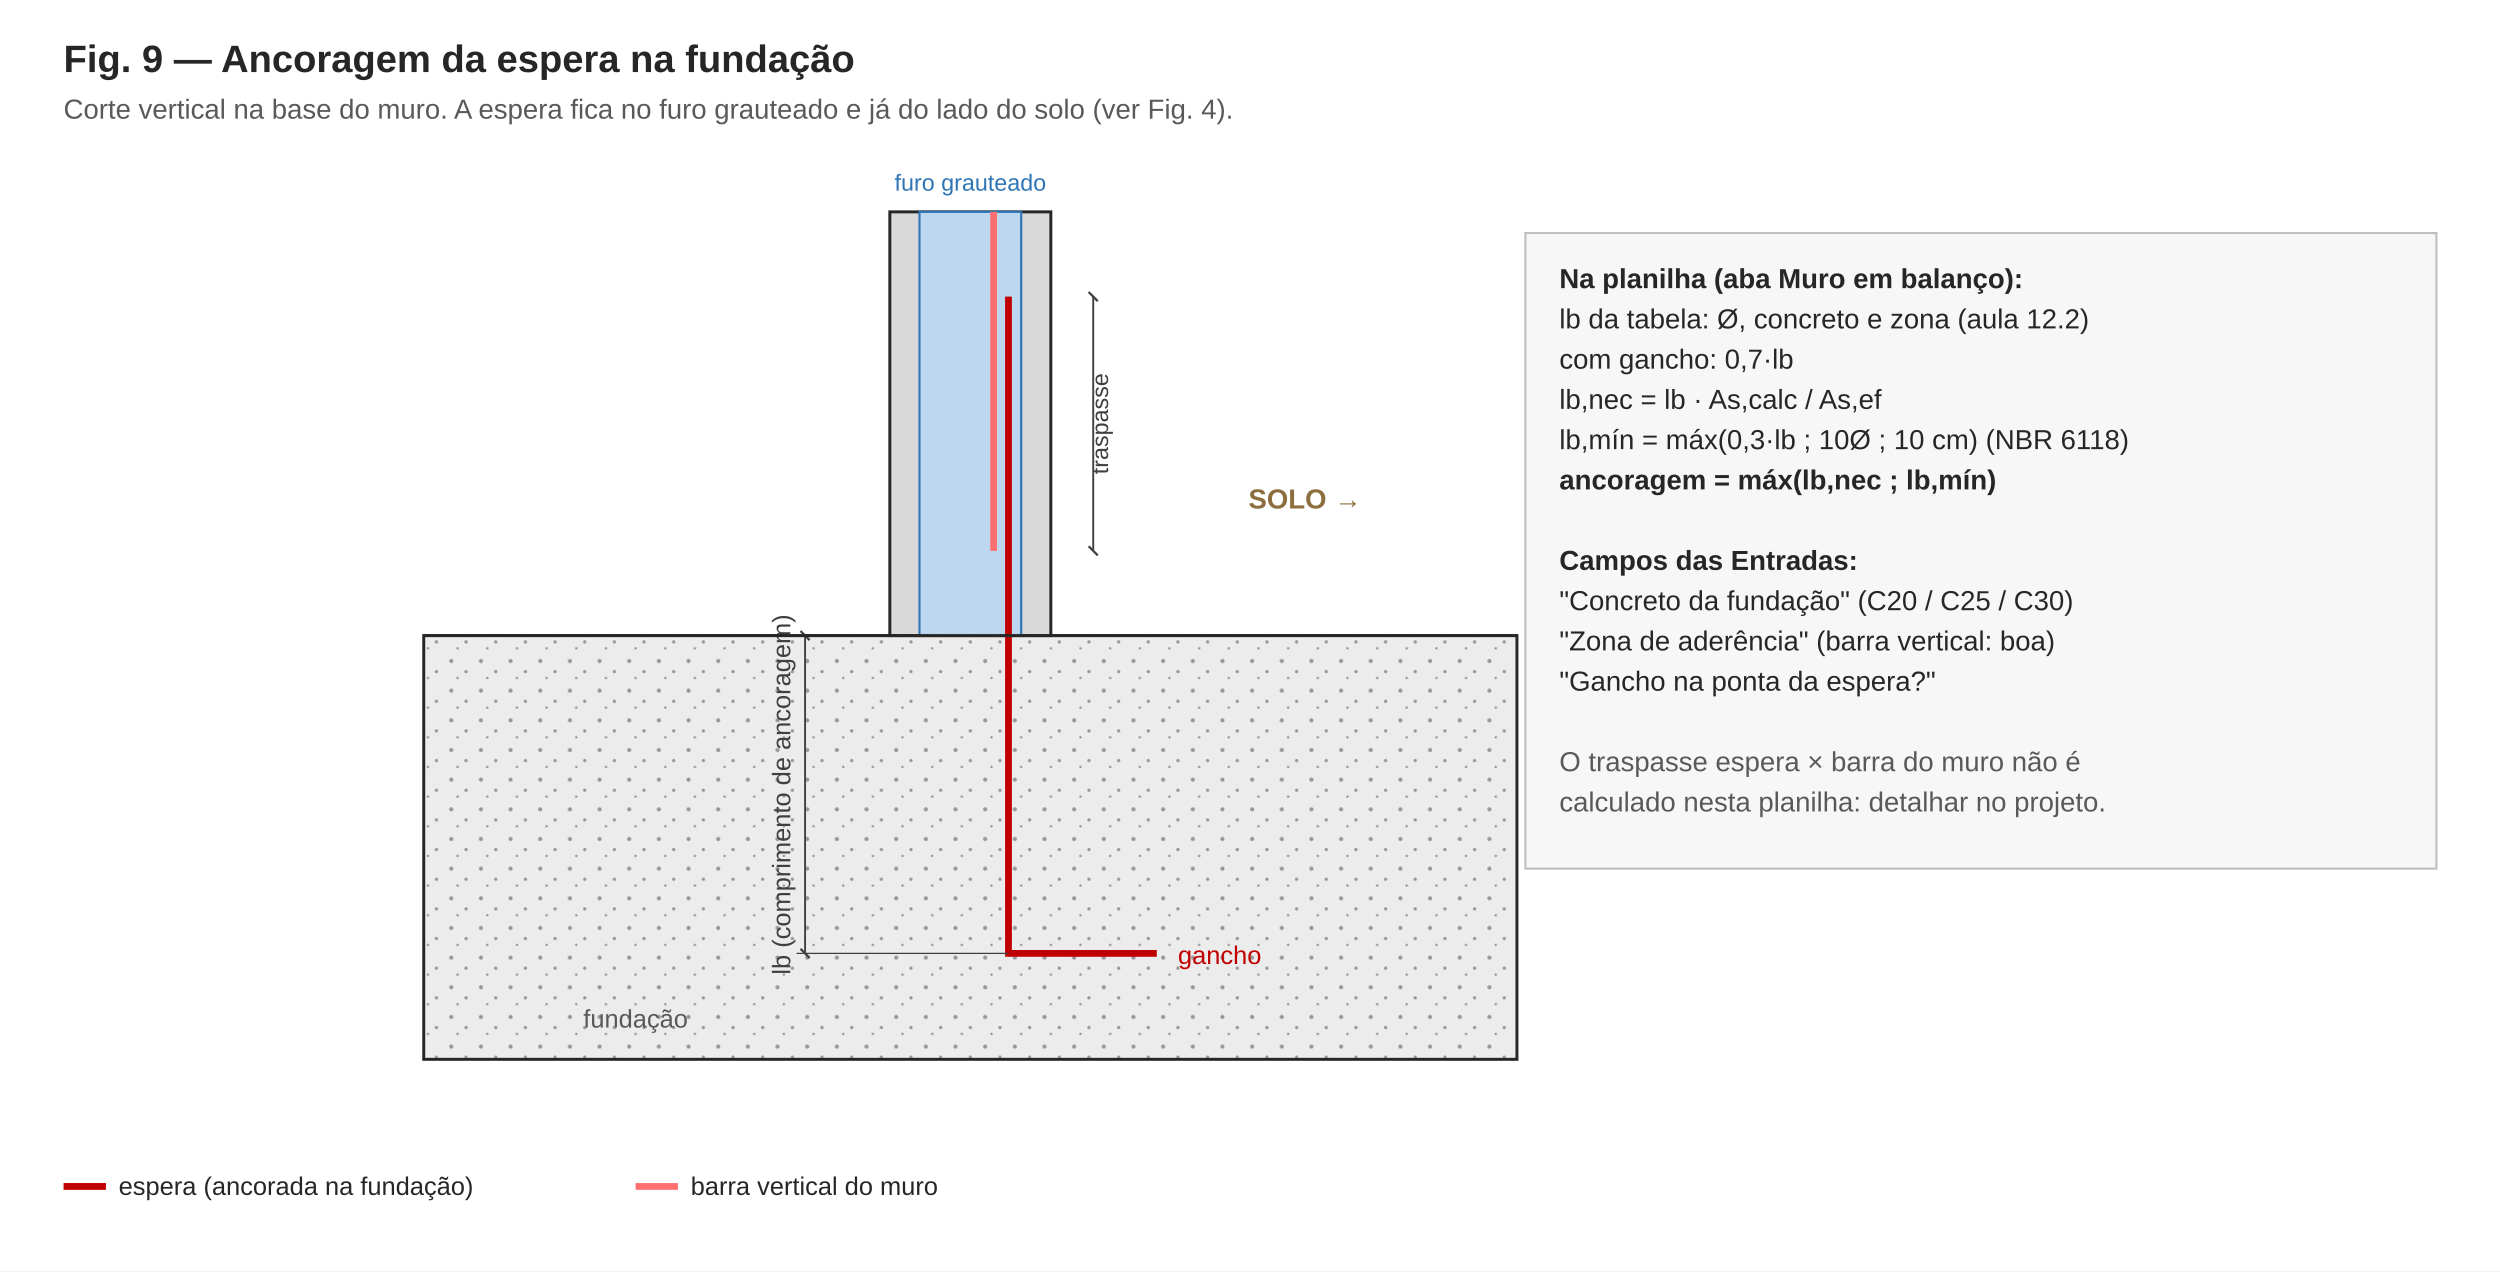
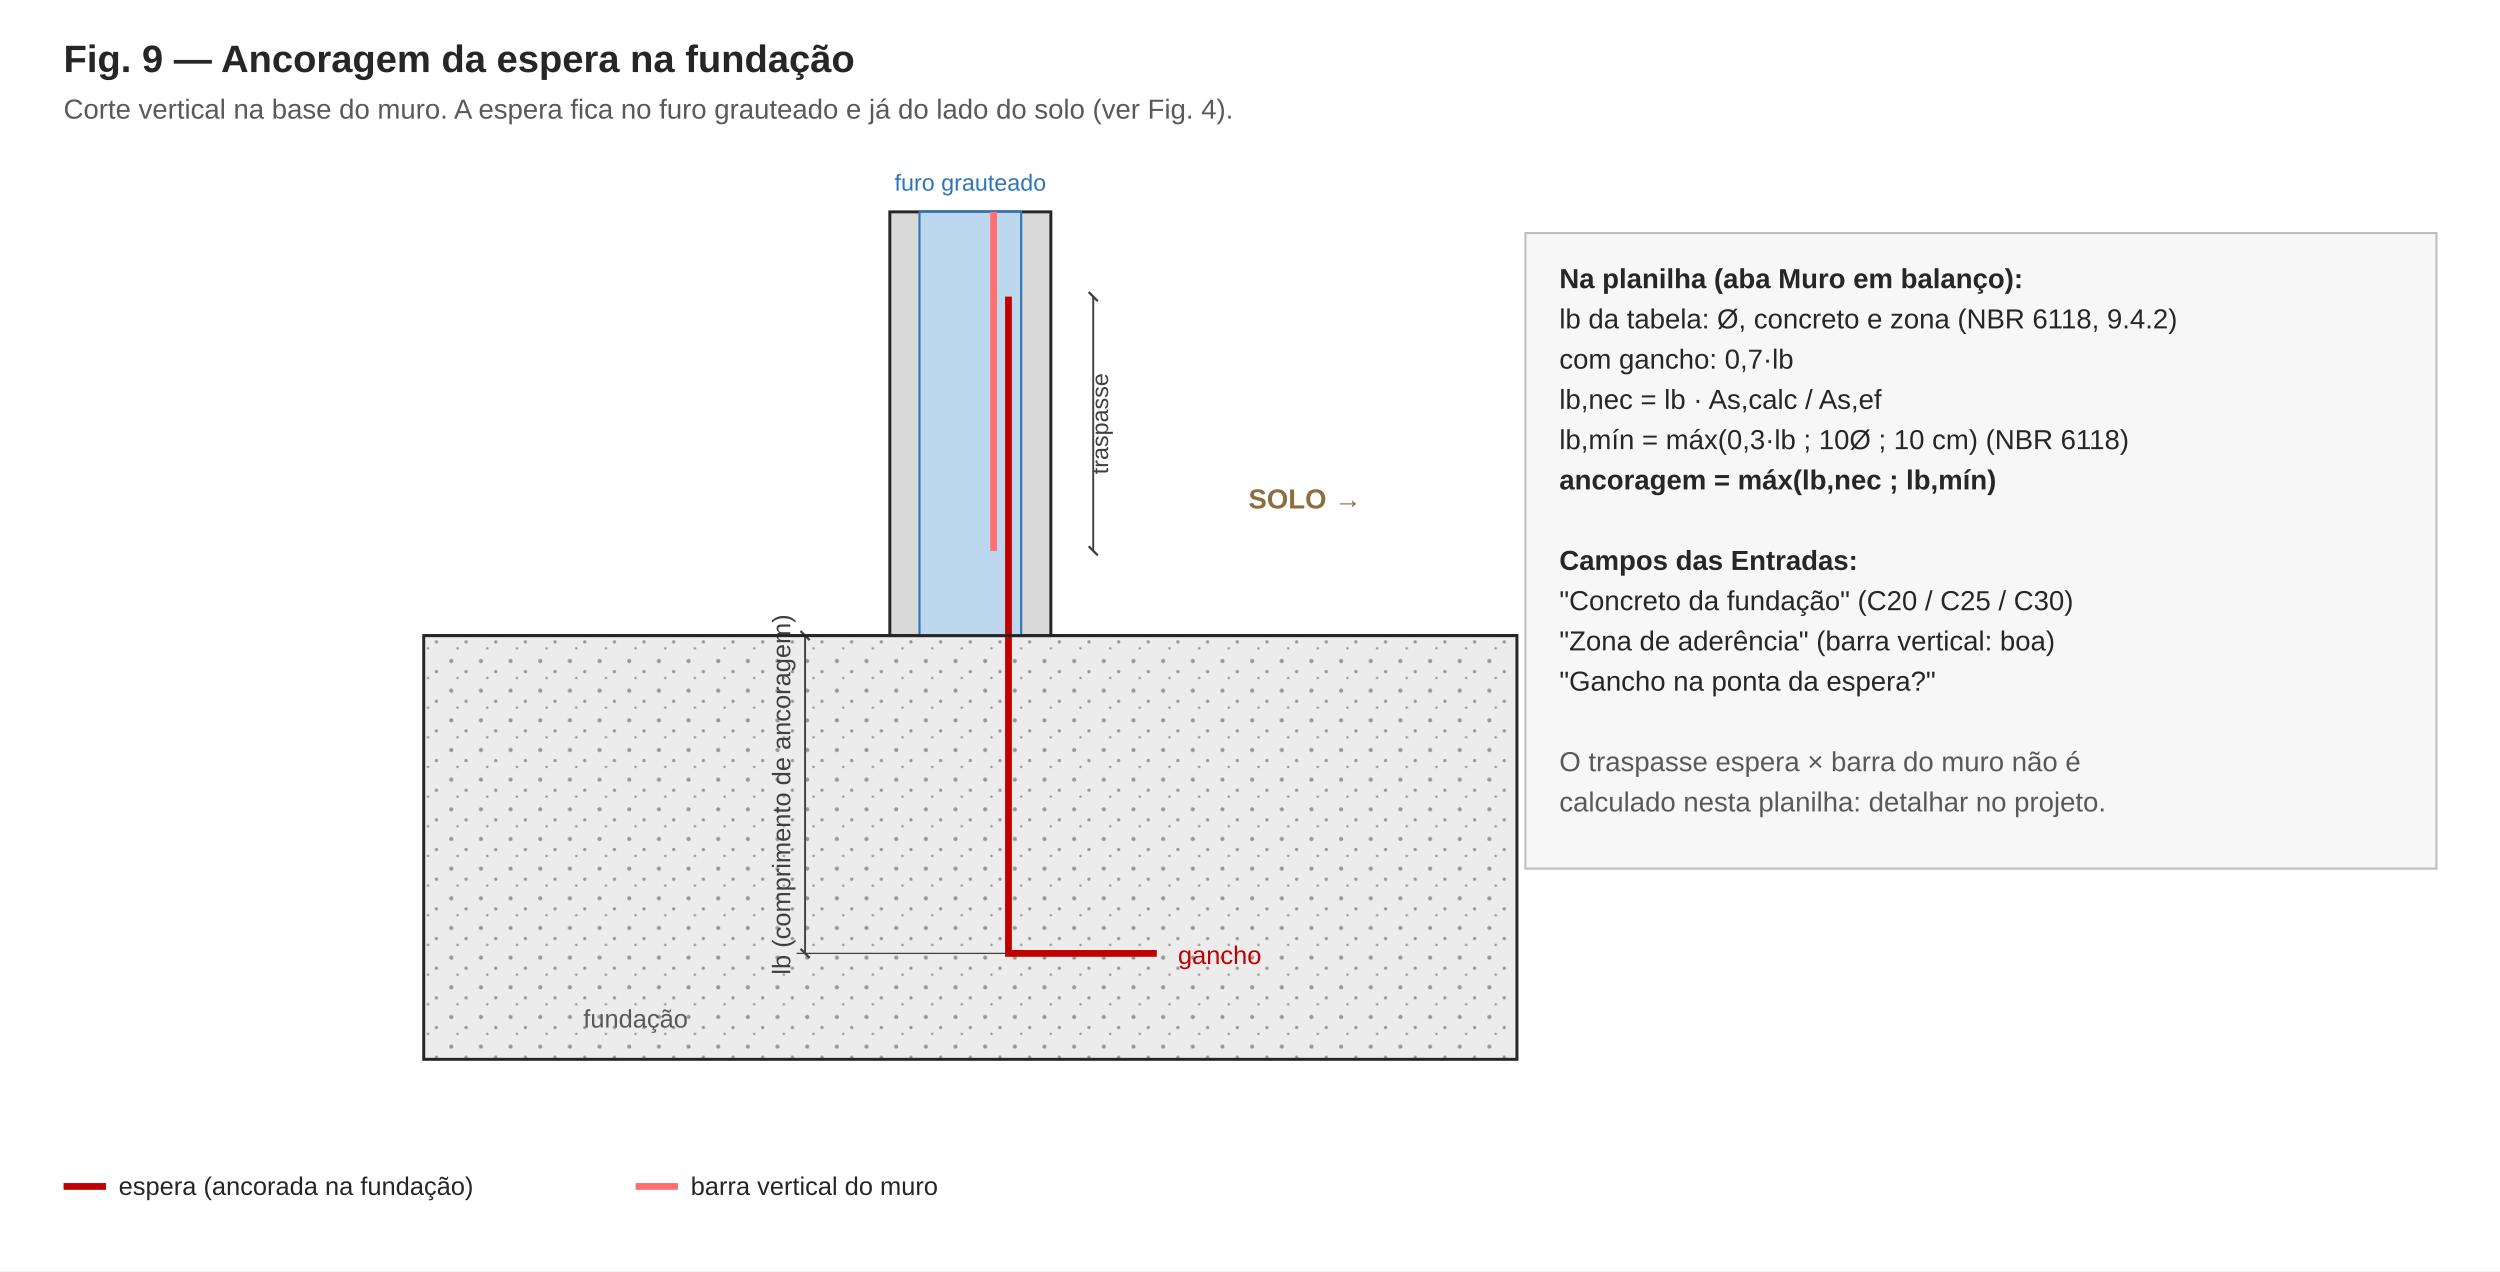
<svg xmlns="http://www.w3.org/2000/svg" width="1180" height="600" viewBox="0 0 1180 600">
  <defs>
    <marker id="arr" viewBox="0 0 10 10" refX="10" refY="5" markerWidth="7" markerHeight="7" orient="auto-start-reverse">
      <path d="M0,0 L10,5 L0,10 z" fill="#404040" />
    </marker>
    <marker id="arrL" viewBox="0 0 10 10" refX="10" refY="5" markerWidth="7" markerHeight="7" orient="auto-start-reverse">
      <path d="M0,0 L10,5 L0,10 z" fill="#c55a11" />
    </marker>
    <marker id="tick" viewBox="0 0 10 10" refX="5" refY="5" markerWidth="8" markerHeight="8" orient="auto">
      <path d="M2,8 L8,2" stroke="#404040" stroke-width="1.5" />
    </marker>
    <pattern id="soilh" patternUnits="userSpaceOnUse" width="10" height="10" patternTransform="rotate(45)">
      <rect width="10" height="10" fill="#e8d8b9" />
      <line x1="0" y1="0" x2="0" y2="10" stroke="#8d6e3f" stroke-width="1" opacity="0.45" />
    </pattern>
    <pattern id="conc" patternUnits="userSpaceOnUse" width="14" height="14">
      <rect width="14" height="14" fill="#ececec" />
      <circle cx="3" cy="4" r="1" fill="#9a9a9a" />
      <circle cx="10" cy="9" r="0.8" fill="#9a9a9a" />
      <circle cx="6" cy="12" r="0.6" fill="#9a9a9a" />
    </pattern>
  </defs>
  <rect width="1180" height="600" fill="#ffffff" />
  <text x="30.00" y="34.00" font-size="18" text-anchor="start" fill="#262626" font-weight="bold" style="font-family:Arial,'DejaVu Sans',sans-serif;">Fig. 9 — Ancoragem da espera na fundação</text>
  <text x="30.00" y="56.00" font-size="13" text-anchor="start" fill="#595959" font-weight="normal" style="font-family:Arial,'DejaVu Sans',sans-serif;">Corte vertical na base do muro. A espera fica no furo grauteado e já do lado do solo (ver Fig. 4).</text>
  <rect x="200.00" y="300.00" width="516.00" height="200.00" fill="url(#conc)" stroke="#262626" stroke-width="1.4" />
  <text x="300.00" y="485.00" font-size="12" text-anchor="middle" fill="#595959" font-weight="normal" style="font-family:Arial,'DejaVu Sans',sans-serif;">fundação</text>
  <rect x="420.00" y="100.00" width="76.00" height="200.00" fill="#d9d9d9" stroke="#262626" stroke-width="1.4" />
  <rect x="434.00" y="100.00" width="48.00" height="200.00" fill="#bdd7ee" stroke="#2e75b6" stroke-width="1" />
  <text x="458.00" y="90.00" font-size="11" text-anchor="middle" fill="#2e75b6" font-weight="normal" style="font-family:Arial,'DejaVu Sans',sans-serif;">furo grauteado</text>
  <text x="616.00" y="240.00" font-size="13" text-anchor="middle" fill="#8d6e3f" font-weight="bold" style="font-family:Arial,'DejaVu Sans',sans-serif;">SOLO →</text>
  <polyline points="476.00,140.00 476.00,450.00 546.00,450.00" fill="none" stroke="#c00000" stroke-width="3.2" />
  <line x1="469.00" y1="100.00" x2="469.00" y2="260.00" stroke="#ff6f6f" stroke-width="3.2" />
  <line x1="516.00" y1="140.00" x2="516.00" y2="260.00" stroke="#404040" stroke-width="0.9" marker-start="url(#tick)" marker-end="url(#tick)" />
  <text x="523.00" y="200.00" font-size="11" text-anchor="middle" fill="#404040" font-weight="normal" style="font-family:Arial,'DejaVu Sans',sans-serif;" transform="rotate(-90 523.00 200.00)">traspasse</text>
  <line x1="476.00" y1="300.00" x2="376.00" y2="300.00" stroke="#404040" stroke-width="0.6" />
  <line x1="476.00" y1="450.00" x2="376.00" y2="450.00" stroke="#404040" stroke-width="0.6" />
  <line x1="380.00" y1="300.00" x2="380.00" y2="450.00" stroke="#404040" stroke-width="0.9" marker-start="url(#tick)" marker-end="url(#tick)" />
  <text x="373.00" y="375.00" font-size="12" text-anchor="middle" fill="#404040" font-weight="normal" style="font-family:Arial,'DejaVu Sans',sans-serif;" transform="rotate(-90 373.00 375.00)">lb (comprimento de ancoragem)</text>
  <text x="556.00" y="455.00" font-size="12" text-anchor="start" fill="#c00000" font-weight="normal" style="font-family:Arial,'DejaVu Sans',sans-serif;">gancho</text>
  <line x1="200.00" y1="300.00" x2="716.00" y2="300.00" stroke="#262626" stroke-width="1.4" />
  <rect x="720.00" y="110.00" width="430.00" height="300.00" fill="#f7f7f7" stroke="#bfbfbf" stroke-width="1" />
  <text x="736.00" y="136.00" font-size="13" text-anchor="start" fill="#262626" font-weight="bold" style="font-family:Arial,'DejaVu Sans',sans-serif;">Na planilha (aba Muro em balanço):</text>
-   <text x="736.00" y="155.00" font-size="13" text-anchor="start" fill="#262626" font-weight="normal" style="font-family:Arial,'DejaVu Sans',sans-serif;">lb da tabela: Ø, concreto e zona (aula 12.2)</text>
+   <text x="736.00" y="155.00" font-size="13" text-anchor="start" fill="#262626" font-weight="normal" style="font-family:Arial,'DejaVu Sans',sans-serif;">lb da tabela: Ø, concreto e zona (NBR 6118, 9.4.2)</text>
  <text x="736.00" y="174.00" font-size="13" text-anchor="start" fill="#262626" font-weight="normal" style="font-family:Arial,'DejaVu Sans',sans-serif;">com gancho: 0,7·lb</text>
  <text x="736.00" y="193.00" font-size="13" text-anchor="start" fill="#262626" font-weight="normal" style="font-family:Arial,'DejaVu Sans',sans-serif;">lb,nec = lb · As,calc / As,ef</text>
  <text x="736.00" y="212.00" font-size="13" text-anchor="start" fill="#262626" font-weight="normal" style="font-family:Arial,'DejaVu Sans',sans-serif;">lb,mín = máx(0,3·lb ; 10Ø ; 10 cm)  (NBR 6118)</text>
  <text x="736.00" y="231.00" font-size="13" text-anchor="start" fill="#262626" font-weight="bold" style="font-family:Arial,'DejaVu Sans',sans-serif;">ancoragem = máx(lb,nec ; lb,mín)</text>
  <text x="736.00" y="250.00" font-size="13" text-anchor="start" fill="#262626" font-weight="normal" style="font-family:Arial,'DejaVu Sans',sans-serif;" />
  <text x="736.00" y="269.00" font-size="13" text-anchor="start" fill="#262626" font-weight="bold" style="font-family:Arial,'DejaVu Sans',sans-serif;">Campos das Entradas:</text>
  <text x="736.00" y="288.00" font-size="13" text-anchor="start" fill="#262626" font-weight="normal" style="font-family:Arial,'DejaVu Sans',sans-serif;">"Concreto da fundação" (C20 / C25 / C30)</text>
  <text x="736.00" y="307.00" font-size="13" text-anchor="start" fill="#262626" font-weight="normal" style="font-family:Arial,'DejaVu Sans',sans-serif;">"Zona de aderência" (barra vertical: boa)</text>
  <text x="736.00" y="326.00" font-size="13" text-anchor="start" fill="#262626" font-weight="normal" style="font-family:Arial,'DejaVu Sans',sans-serif;">"Gancho na ponta da espera?"</text>
  <text x="736.00" y="345.00" font-size="13" text-anchor="start" fill="#262626" font-weight="normal" style="font-family:Arial,'DejaVu Sans',sans-serif;" />
  <text x="736.00" y="364.00" font-size="13" text-anchor="start" fill="#595959" font-weight="normal" style="font-family:Arial,'DejaVu Sans',sans-serif;">O traspasse espera × barra do muro não é</text>
  <text x="736.00" y="383.00" font-size="13" text-anchor="start" fill="#595959" font-weight="normal" style="font-family:Arial,'DejaVu Sans',sans-serif;">calculado nesta planilha: detalhar no projeto.</text>
  <line x1="30.00" y1="560.00" x2="50.00" y2="560.00" stroke="#c00000" stroke-width="3.2" />
  <text x="56.00" y="564.00" font-size="12" text-anchor="start" fill="#262626" font-weight="normal" style="font-family:Arial,'DejaVu Sans',sans-serif;">espera (ancorada na fundação)</text>
  <line x1="300.00" y1="560.00" x2="320.00" y2="560.00" stroke="#ff6f6f" stroke-width="3.2" />
  <text x="326.00" y="564.00" font-size="12" text-anchor="start" fill="#262626" font-weight="normal" style="font-family:Arial,'DejaVu Sans',sans-serif;">barra vertical do muro</text>
</svg>
